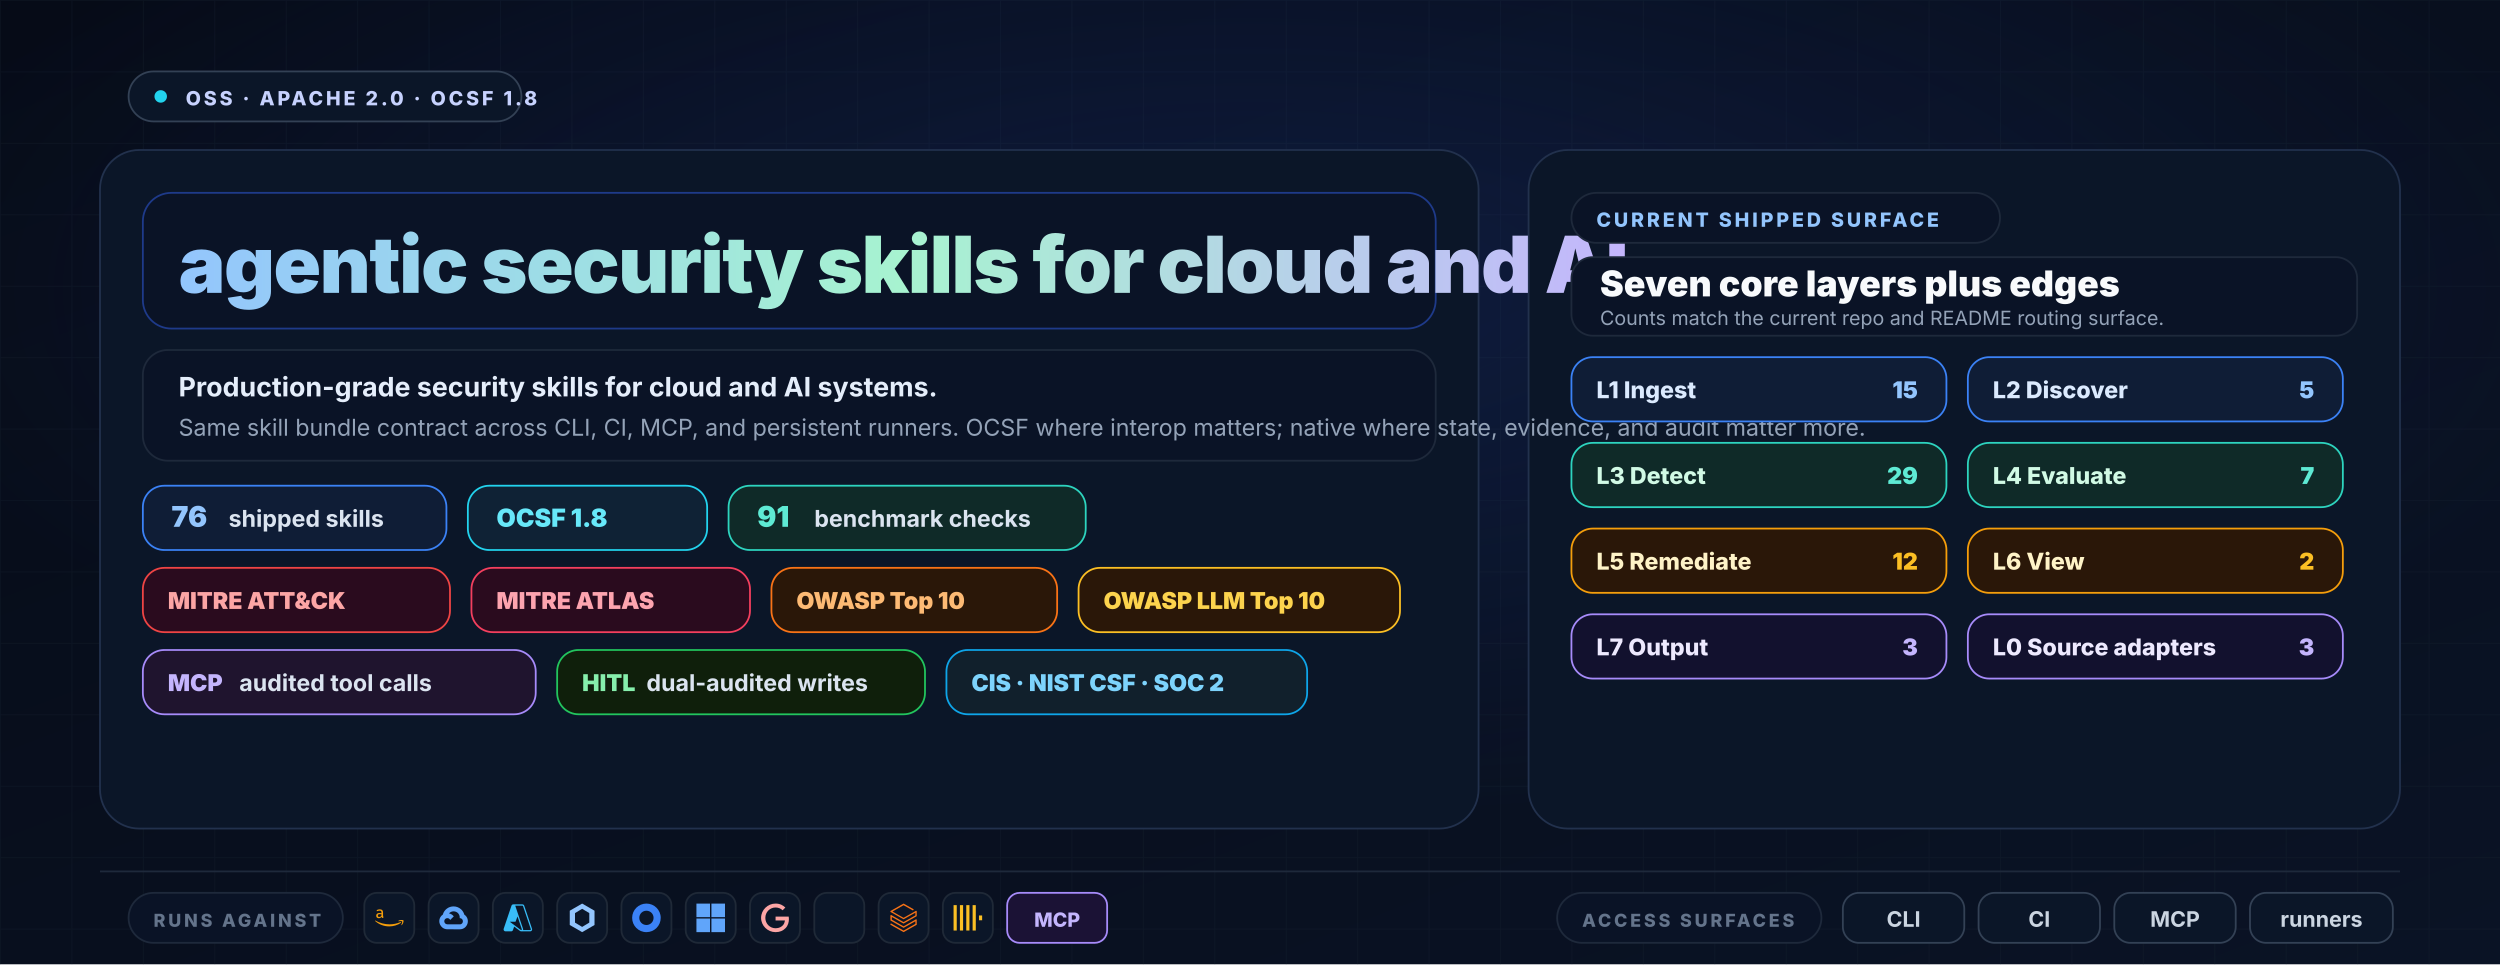
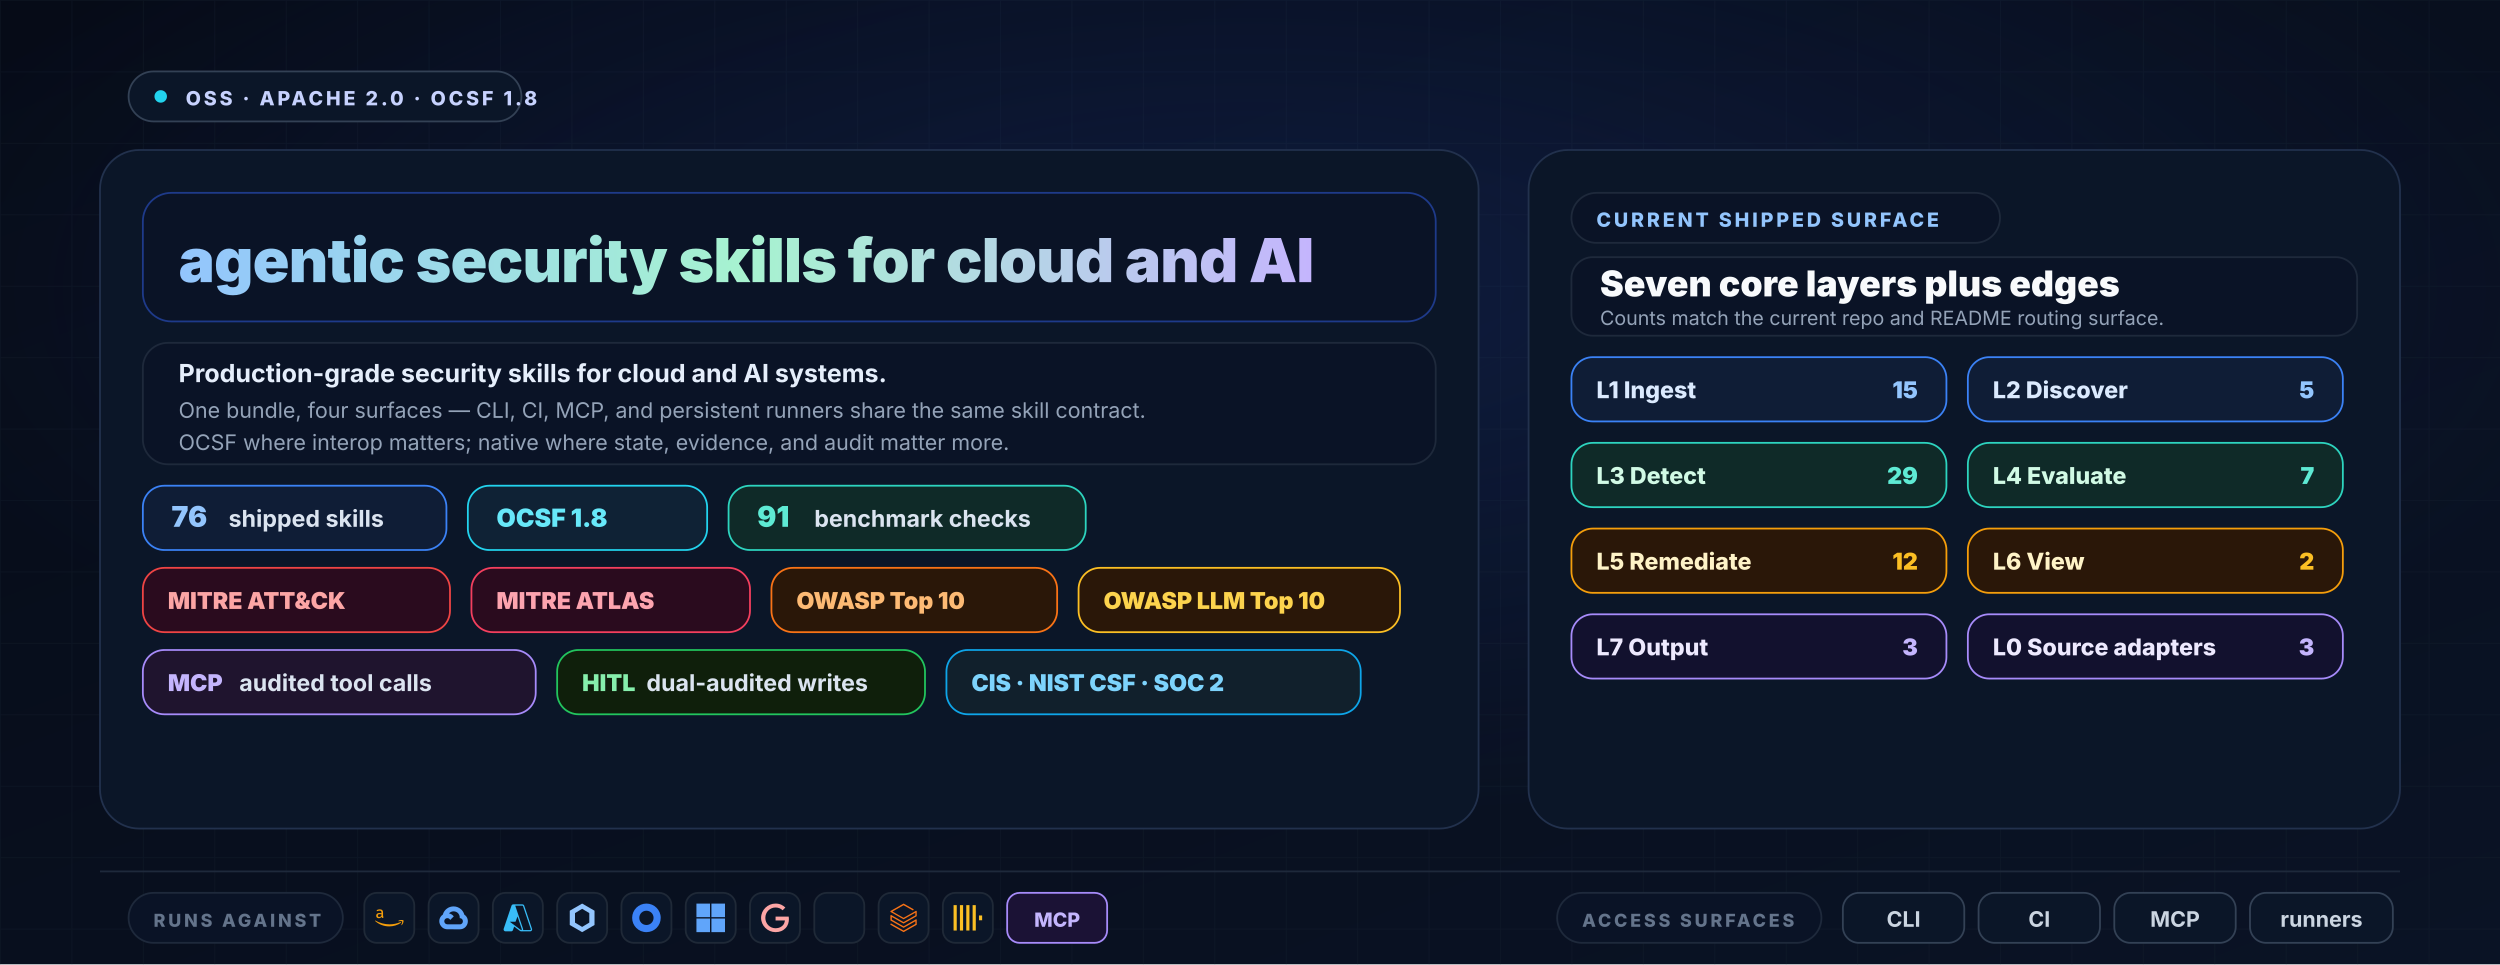
<svg xmlns="http://www.w3.org/2000/svg" width="1400" height="540" viewBox="0 0 1400 540" role="img" aria-labelledby="title desc">
  <defs>
    <linearGradient id="bg" x1="0" y1="0" x2="1" y2="1">
      <stop offset="0%" stop-color="#060b17" />
      <stop offset="100%" stop-color="#0a1325" />
    </linearGradient>
    <radialGradient id="glow" cx="50%" cy="30%" r="55%">
      <stop offset="0%" stop-color="#1e3a8a" stop-opacity="0.3" />
      <stop offset="100%" stop-color="#1e3a8a" stop-opacity="0" />
    </radialGradient>
    <linearGradient id="wordmark" x1="0" y1="0" x2="1" y2="0">
      <stop offset="0%" stop-color="#93c5fd" />
      <stop offset="50%" stop-color="#a7f3d0" />
      <stop offset="100%" stop-color="#c4b5fd" />
    </linearGradient>
    <pattern id="grid" x="0" y="0" width="40" height="40" patternUnits="userSpaceOnUse">
      <path d="M40 0H0V40" fill="none" stroke="#1e293b" stroke-opacity="0.25" stroke-width="1" />
    </pattern>
    <symbol id="aws" viewBox="0 0 24 24">
      <path fill="#f59e0b" d="M6.763 10.036c0 .296.032.535.088.71.064.176.144.368.256.576.04.063.056.127.056.183 0 .08-.048.16-.152.24l-.503.335a.383.383 0 0 1-.208.072c-.08 0-.16-.04-.239-.112a2.47 2.47 0 0 1-.287-.375 6.18 6.18 0 0 1-.248-.471c-.622.734-1.405 1.101-2.347 1.101-.67 0-1.205-.191-1.596-.574-.391-.384-.59-.894-.59-1.533 0-.678.239-1.23.726-1.644.487-.415 1.133-.623 1.955-.623.272 0 .551.024.846.064.296.04.6.104.918.176v-.583c0-.607-.127-1.03-.375-1.277-.255-.248-.686-.367-1.3-.367-.28 0-.568.031-.863.103-.295.072-.583.16-.862.272a2.287 2.287 0 0 1-.28.104.488.488 0 0 1-.127.023c-.112 0-.168-.08-.168-.247v-.391c0-.128.016-.224.056-.28a.597.597 0 0 1 .224-.167c.279-.144.614-.264 1.005-.36a4.84 4.84 0 0 1 1.246-.151c.95 0 1.644.216 2.091.647.439.43.662 1.085.662 1.963v2.586zm-3.24 1.214c.263 0 .534-.048.822-.144.287-.096.543-.271.758-.51.128-.152.224-.32.272-.512.047-.191.08-.423.08-.694v-.335a6.66 6.66 0 0 0-.735-.136 6.02 6.02 0 0 0-.75-.048c-.535 0-.926.104-1.19.32-.263.215-.39.518-.39.917 0 .375.095.655.295.846.191.2.47.296.838.296zM21.698 16.207c-2.626 1.94-6.442 2.969-9.722 2.969-4.598 0-8.74-1.7-11.87-4.526-.247-.223-.024-.527.272-.351 3.384 1.963 7.559 3.153 11.877 3.153 2.914 0 6.114-.607 9.06-1.852.439-.2.814.287.383.607zM22.792 14.961c-.336-.43-2.22-.207-3.074-.103-.255.032-.295-.192-.063-.36 1.5-1.053 3.967-.75 4.254-.399.287.36-.08 2.826-1.485 4.007-.215.184-.423.088-.327-.151.32-.79 1.03-2.57.695-2.994z" />
    </symbol>
    <symbol id="gcp" viewBox="0 0 24 24">
      <path fill="#60a5fa" d="M12.19 2.38a9.344 9.344 0 0 0-9.234 6.893c.053-.02-.055.013 0 0-3.875 2.551-3.922 8.11-.247 10.941l.006-.007-.007.03a6.717 6.717 0 0 0 4.077 1.356h5.173l.03.03h5.192c6.687.053 9.376-8.605 3.835-12.35a9.365 9.365 0 0 0-2.821-4.552l-.043.043.006-.05A9.344 9.344 0 0 0 12.19 2.38zm-.358 4.146c1.244-.04 2.518.368 3.486 1.15a5.186 5.186 0 0 1 1.862 4.078v.518c3.53-.07 3.53 5.262 0 5.193h-5.193l-.008.009v-.04H6.785a2.59 2.59 0 0 1-1.067-.23h.001a2.597 2.597 0 1 1 3.437-3.437l3.013-3.012A6.747 6.747 0 0 0 8.11 8.24c.018-.01.04-.026.054-.023a5.186 5.186 0 0 1 3.67-1.69z" />
    </symbol>
    <symbol id="azure" viewBox="0 0 24 24">
      <path fill="#38bdf8" d="M22.379 23.343a1.62 1.62 0 0 0 1.536-2.14v.002L17.35 1.76A1.62 1.62 0 0 0 15.816.657H8.184A1.62 1.62 0 0 0 6.65 1.76L.086 21.204a1.62 1.62 0 0 0 1.536 2.139h4.741a1.62 1.62 0 0 0 1.535-1.103l.977-2.892 4.947 3.675c.28.208.618.32.966.32m-3.084-12.531 3.624 10.739a.54.54 0 0 1-.51.713v-.001h-.03a.54.54 0 0 1-.322-.106l-9.287-6.9h4.853m6.313 7.006c.116-.326.13-.694.007-1.058L9.79 1.76a1.722 1.722 0 0 0-.007-.02h6.034a.54.54 0 0 1 .512.366l6.562 19.445a.54.54 0 0 1-.338.684" />
    </symbol>
    <symbol id="k8s" viewBox="0 0 24 24">
      <path fill="#93c5fd" d="M12 0L1.6 6v12L12 24l10.4-6V6L12 0zm0 4.4L18 8v8L12 19.6 6 16V8l6-3.6z" />
    </symbol>
    <symbol id="okta" viewBox="0 0 24 24">
      <path fill="#3b82f6" d="M12 0C5.389 0 0 5.35 0 12s5.35 12 12 12 12-5.35 12-12S18.611 0 12 0zm0 18c-3.325 0-6-2.675-6-6s2.675-6 6-6 6 2.675 6 6-2.675 6-6 6z" />
    </symbol>
    <symbol id="entra" viewBox="0 0 24 24">
      <path fill="#60a5fa" d="M0 0v11.408h11.408V0zm12.594 0v11.408H24V0zM0 12.594V24h11.408V12.594zm12.594 0V24H24V12.594z" />
    </symbol>
    <symbol id="google" viewBox="0 0 24 24">
      <path fill="#fca5a5" d="M12.48 10.92v3.28h7.84c-.24 1.84-.853 3.187-1.787 4.133-1.147 1.147-2.933 2.4-6.053 2.4-4.827 0-8.6-3.893-8.6-8.72s3.773-8.72 8.6-8.72c2.6 0 4.507 1.027 5.907 2.347l2.307-2.307C18.747 1.44 16.133 0 12.48 0 5.867 0 .307 5.387.307 12s5.56 12 12.173 12c3.573 0 6.267-1.173 8.373-3.36 2.16-2.16 2.84-5.213 2.84-7.667 0-.76-.053-1.467-.173-2.053H12.48z" />
    </symbol>
    <symbol id="snowflake" viewBox="0 0 24 24">
      <path fill="#7dd3fc" d="M12 2v20M5 5l14 14M19 5L5 19M2 12h20" />
    </symbol>
    <symbol id="databricks" viewBox="0 0 24 24">
      <path fill="#f97316" d="M.95 14.184L12 20.403l9.919-5.55v2.21L12 22.662l-10.484-5.96-.565.308v.77L12 24l11.05-6.218v-4.317l-.515-.309L12 19.118l-9.867-5.653v-2.21L12 16.805l11.05-6.218V6.32l-.515-.308L12 11.974 2.647 6.681 12 1.388l7.76 4.368.668-.411v-.566L12 0 .95 6.27v.72L12 13.207l9.919-5.55v2.26L12 15.52 1.516 9.56l-.565.308Z" />
    </symbol>
    <symbol id="clickhouse" viewBox="0 0 24 24">
      <path fill="#fbbf24" d="M21.333 10H24v4h-2.667ZM16 1.335h2.667v21.33H16Zm-5.333 0h2.666v21.33h-2.666ZM0 22.665V1.335h2.667v21.33zm5.333-21.33H8v21.33H5.333Z" />
    </symbol>
  </defs>
  <rect width="1400" height="540" fill="url(#bg)" />
  <rect width="1400" height="540" fill="url(#grid)" />
  <rect width="1400" height="540" fill="url(#glow)" />
  <g font-family="Inter, Segoe UI, ui-sans-serif, Arial, sans-serif">
    <g transform="translate(72,40)">
      <rect x="0" y="0" width="220" height="28" rx="14" fill="#0b1628" stroke="#334155" />
      <circle cx="18" cy="14" r="3.5" fill="#22d3ee" />
      <text x="32" y="19" fill="#c7d2fe" font-size="11" font-weight="800" letter-spacing="1.6">OSS · APACHE 2.0 · OCSF 1.8</text>
    </g>
    <rect x="56" y="84" width="772" height="380" rx="22" fill="#0b1628" stroke="#22314d" />
    <rect x="856" y="84" width="488" height="380" rx="22" fill="#0b1628" stroke="#22314d" />
    <g transform="translate(80,108)">
-       <rect x="0" y="0" width="724" height="76" rx="16" fill="#0a1326" stroke="#1e3a8a" />
-       <text x="20" y="56" font-size="44" font-weight="900" fill="url(#wordmark)" letter-spacing="-0.8">agentic security skills for cloud and AI</text>
-     </g>
-     <g transform="translate(80,196)">
-       <rect x="0" y="0" width="724" height="62" rx="14" fill="#0a1326" stroke="#1e293b" />
-       <text x="20" y="26" fill="#e5eefb" font-size="15" font-weight="700">Production-grade security skills for cloud and AI systems.</text>
-       <text x="20" y="48" fill="#94a3b8" font-size="13">Same skill bundle contract across CLI, CI, MCP, and persistent runners. OCSF where interop matters; native where state, evidence, and audit matter more.</text>
+       <rect x="0" y="0" width="724" height="72" rx="16" fill="#0a1326" stroke="#1e3a8a" />
+       <text x="20" y="50" font-size="34" font-weight="900" fill="url(#wordmark)" letter-spacing="-0.4">agentic security skills for cloud and AI</text>
+     </g>
+     <g transform="translate(80,192)">
+       <rect x="0" y="0" width="724" height="68" rx="14" fill="#0a1326" stroke="#1e293b" />
+       <text x="20" y="22" fill="#e5eefb" font-size="14" font-weight="700">Production-grade security skills for cloud and AI systems.</text>
+       <text x="20" y="42" fill="#94a3b8" font-size="12">One bundle, four surfaces — CLI, CI, MCP, and persistent runners share the same skill contract.</text>
+       <text x="20" y="60" fill="#94a3b8" font-size="12">OCSF where interop matters; native where state, evidence, and audit matter more.</text>
    </g>
    <g transform="translate(80,272)">
      <g>
        <rect x="0" y="0" width="170" height="36" rx="12" fill="#0f1d36" stroke="#3b82f6" />
        <text x="16" y="23" fill="#93c5fd" font-size="16" font-weight="900">76</text>
        <text x="48" y="23" fill="#dbe4f0" font-size="13" font-weight="700">shipped skills</text>
      </g>
      <g transform="translate(182,0)">
        <rect x="0" y="0" width="134" height="36" rx="12" fill="#0f2235" stroke="#22d3ee" />
        <text x="16" y="23" fill="#67e8f9" font-size="14" font-weight="900">OCSF 1.8</text>
      </g>
      <g transform="translate(328,0)">
        <rect x="0" y="0" width="200" height="36" rx="12" fill="#0f2a28" stroke="#2dd4bf" />
        <text x="16" y="23" fill="#5eead4" font-size="16" font-weight="900">91</text>
        <text x="48" y="23" fill="#dbe4f0" font-size="13" font-weight="700">benchmark checks</text>
      </g>
    </g>
    <g transform="translate(80,318)">
      <g>
        <rect x="0" y="0" width="172" height="36" rx="12" fill="#2a0b1e" stroke="#ef4444" />
        <text x="14" y="23" fill="#fca5a5" font-size="13" font-weight="900">MITRE ATT&amp;CK</text>
      </g>
      <g transform="translate(184,0)">
        <rect x="0" y="0" width="156" height="36" rx="12" fill="#2a0b1e" stroke="#f43f5e" />
        <text x="14" y="23" fill="#fda4af" font-size="13" font-weight="900">MITRE ATLAS</text>
      </g>
      <g transform="translate(352,0)">
        <rect x="0" y="0" width="160" height="36" rx="12" fill="#2a1708" stroke="#f97316" />
        <text x="14" y="23" fill="#fdba74" font-size="13" font-weight="900">OWASP Top 10</text>
      </g>
      <g transform="translate(524,0)">
        <rect x="0" y="0" width="180" height="36" rx="12" fill="#2a1708" stroke="#fbbf24" />
        <text x="14" y="23" fill="#fcd34d" font-size="13" font-weight="900">OWASP LLM Top 10</text>
      </g>
    </g>
    <g transform="translate(80,364)">
      <g>
        <rect x="0" y="0" width="220" height="36" rx="12" fill="#1f142e" stroke="#a78bfa" />
        <text x="14" y="23" fill="#c4b5fd" font-size="13" font-weight="900">MCP</text>
        <text x="54" y="23" fill="#dbe4f0" font-size="13" font-weight="700">audited tool calls</text>
      </g>
      <g transform="translate(232,0)">
        <rect x="0" y="0" width="206" height="36" rx="12" fill="#0f1f0b" stroke="#22c55e" />
        <text x="14" y="23" fill="#86efac" font-size="13" font-weight="900">HITL</text>
        <text x="50" y="23" fill="#dbe4f0" font-size="13" font-weight="700">dual-audited writes</text>
      </g>
      <g transform="translate(450,0)">
-         <rect x="0" y="0" width="202" height="36" rx="12" fill="#11202c" stroke="#0ea5e9" />
+         <rect x="0" y="0" width="232" height="36" rx="12" fill="#11202c" stroke="#0ea5e9" />
        <text x="14" y="23" fill="#7dd3fc" font-size="13" font-weight="900">CIS · NIST CSF · SOC 2</text>
      </g>
    </g>
    <g transform="translate(880,108)">
      <rect x="0" y="0" width="240" height="28" rx="14" fill="#0a1326" stroke="#1e293b" />
      <text x="14" y="19" fill="#93c5fd" font-size="11" font-weight="800" letter-spacing="1.6">CURRENT SHIPPED SURFACE</text>
    </g>
    <g transform="translate(880,144)">
      <rect x="0" y="0" width="440" height="44" rx="12" fill="#0a1326" stroke="#1e293b" />
      <text x="16" y="22" fill="#f8fafc" font-size="20" font-weight="900">Seven core layers plus edges</text>
      <text x="16" y="38" fill="#94a3b8" font-size="11">Counts match the current repo and README routing surface.</text>
    </g>
    <g transform="translate(880,200)">
      <g>
        <rect x="0" y="0" width="210" height="36" rx="12" fill="#0f1d36" stroke="#3b82f6" />
        <text x="14" y="23" fill="#dbeafe" font-size="13" font-weight="800">L1 Ingest</text>
        <text x="194" y="23" text-anchor="end" fill="#93c5fd" font-size="13" font-weight="900">15</text>
      </g>
      <g transform="translate(222,0)">
        <rect x="0" y="0" width="210" height="36" rx="12" fill="#0f1d36" stroke="#3b82f6" />
        <text x="14" y="23" fill="#dbeafe" font-size="13" font-weight="800">L2 Discover</text>
        <text x="194" y="23" text-anchor="end" fill="#93c5fd" font-size="13" font-weight="900">5</text>
      </g>
      <g transform="translate(0,48)">
        <rect x="0" y="0" width="210" height="36" rx="12" fill="#0f2a28" stroke="#2dd4bf" />
        <text x="14" y="23" fill="#d1fae5" font-size="13" font-weight="800">L3 Detect</text>
        <text x="194" y="23" text-anchor="end" fill="#5eead4" font-size="13" font-weight="900">29</text>
      </g>
      <g transform="translate(222,48)">
        <rect x="0" y="0" width="210" height="36" rx="12" fill="#0f2a28" stroke="#2dd4bf" />
        <text x="14" y="23" fill="#d1fae5" font-size="13" font-weight="800">L4 Evaluate</text>
        <text x="194" y="23" text-anchor="end" fill="#5eead4" font-size="13" font-weight="900">7</text>
      </g>
      <g transform="translate(0,96)">
        <rect x="0" y="0" width="210" height="36" rx="12" fill="#2a1708" stroke="#f59e0b" />
        <text x="14" y="23" fill="#fef3c7" font-size="13" font-weight="800">L5 Remediate</text>
        <text x="194" y="23" text-anchor="end" fill="#fbbf24" font-size="13" font-weight="900">12</text>
      </g>
      <g transform="translate(222,96)">
        <rect x="0" y="0" width="210" height="36" rx="12" fill="#2a1708" stroke="#f59e0b" />
        <text x="14" y="23" fill="#fef3c7" font-size="13" font-weight="800">L6 View</text>
        <text x="194" y="23" text-anchor="end" fill="#fbbf24" font-size="13" font-weight="900">2</text>
      </g>
      <g transform="translate(0,144)">
        <rect x="0" y="0" width="210" height="36" rx="12" fill="#12112e" stroke="#a78bfa" />
        <text x="14" y="23" fill="#ede9fe" font-size="13" font-weight="800">L7 Output</text>
        <text x="194" y="23" text-anchor="end" fill="#c4b5fd" font-size="13" font-weight="900">3</text>
      </g>
      <g transform="translate(222,144)">
        <rect x="0" y="0" width="210" height="36" rx="12" fill="#12112e" stroke="#a78bfa" />
        <text x="14" y="23" fill="#ede9fe" font-size="13" font-weight="800">L0 Source adapters</text>
        <text x="194" y="23" text-anchor="end" fill="#c4b5fd" font-size="13" font-weight="900">3</text>
      </g>
    </g>
    <line x1="56" y1="488" x2="1344" y2="488" stroke="#1e293b" stroke-width="1" />
    <g transform="translate(72,500)">
      <rect x="0" y="0" width="120" height="28" rx="14" fill="#0a1326" stroke="#1e293b" />
      <text x="14" y="19" fill="#64748b" font-size="10" font-weight="800" letter-spacing="1.6">RUNS AGAINST</text>
    </g>
    <g transform="translate(204,500)">
      <g>
        <rect x="0" y="0" width="28" height="28" rx="7" fill="#0b1628" stroke="#1f2937" />
        <use href="#aws" x="6" y="6" width="16" height="16" />
      </g>
      <g transform="translate(36,0)">
        <rect x="0" y="0" width="28" height="28" rx="7" fill="#0b1628" stroke="#1f2937" />
        <use href="#gcp" x="6" y="6" width="16" height="16" />
      </g>
      <g transform="translate(72,0)">
        <rect x="0" y="0" width="28" height="28" rx="7" fill="#0b1628" stroke="#1f2937" />
        <use href="#azure" x="6" y="6" width="16" height="16" />
      </g>
      <g transform="translate(108,0)">
        <rect x="0" y="0" width="28" height="28" rx="7" fill="#0b1628" stroke="#1f2937" />
        <use href="#k8s" x="6" y="6" width="16" height="16" />
      </g>
      <g transform="translate(144,0)">
        <rect x="0" y="0" width="28" height="28" rx="7" fill="#0b1628" stroke="#1f2937" />
        <use href="#okta" x="6" y="6" width="16" height="16" />
      </g>
      <g transform="translate(180,0)">
        <rect x="0" y="0" width="28" height="28" rx="7" fill="#0b1628" stroke="#1f2937" />
        <use href="#entra" x="6" y="6" width="16" height="16" />
      </g>
      <g transform="translate(216,0)">
        <rect x="0" y="0" width="28" height="28" rx="7" fill="#0b1628" stroke="#1f2937" />
        <use href="#google" x="6" y="6" width="16" height="16" />
      </g>
      <g transform="translate(252,0)">
        <rect x="0" y="0" width="28" height="28" rx="7" fill="#0b1628" stroke="#1f2937" />
        <use href="#snowflake" x="6" y="6" width="16" height="16" />
      </g>
      <g transform="translate(288,0)">
        <rect x="0" y="0" width="28" height="28" rx="7" fill="#0b1628" stroke="#1f2937" />
        <use href="#databricks" x="6" y="6" width="16" height="16" />
      </g>
      <g transform="translate(324,0)">
        <rect x="0" y="0" width="28" height="28" rx="7" fill="#0b1628" stroke="#1f2937" />
        <use href="#clickhouse" x="6" y="6" width="16" height="16" />
      </g>
      <g transform="translate(360,0)">
        <rect x="0" y="0" width="56" height="28" rx="7" fill="#1b1235" stroke="#a78bfa" />
        <text x="28" y="19" text-anchor="middle" fill="#c4b5fd" font-size="11" font-weight="800">MCP</text>
      </g>
    </g>
    <g transform="translate(872,500)">
      <rect x="0" y="0" width="148" height="28" rx="14" fill="#0a1326" stroke="#1e293b" />
      <text x="14" y="19" fill="#64748b" font-size="10" font-weight="800" letter-spacing="1.6">ACCESS SURFACES</text>
    </g>
    <g transform="translate(1032,500)">
      <rect x="0" y="0" width="68" height="28" rx="9" fill="#0b1628" stroke="#334155" />
      <text x="34" y="19" text-anchor="middle" fill="#cbd5e1" font-size="12" font-weight="700">CLI</text>
      <rect x="76" y="0" width="68" height="28" rx="9" fill="#0b1628" stroke="#334155" />
      <text x="110" y="19" text-anchor="middle" fill="#cbd5e1" font-size="12" font-weight="700">CI</text>
      <rect x="152" y="0" width="68" height="28" rx="9" fill="#0b1628" stroke="#334155" />
      <text x="186" y="19" text-anchor="middle" fill="#cbd5e1" font-size="12" font-weight="700">MCP</text>
      <rect x="228" y="0" width="80" height="28" rx="9" fill="#0b1628" stroke="#334155" />
      <text x="268" y="19" text-anchor="middle" fill="#cbd5e1" font-size="12" font-weight="700">runners</text>
    </g>
  </g>
</svg>
